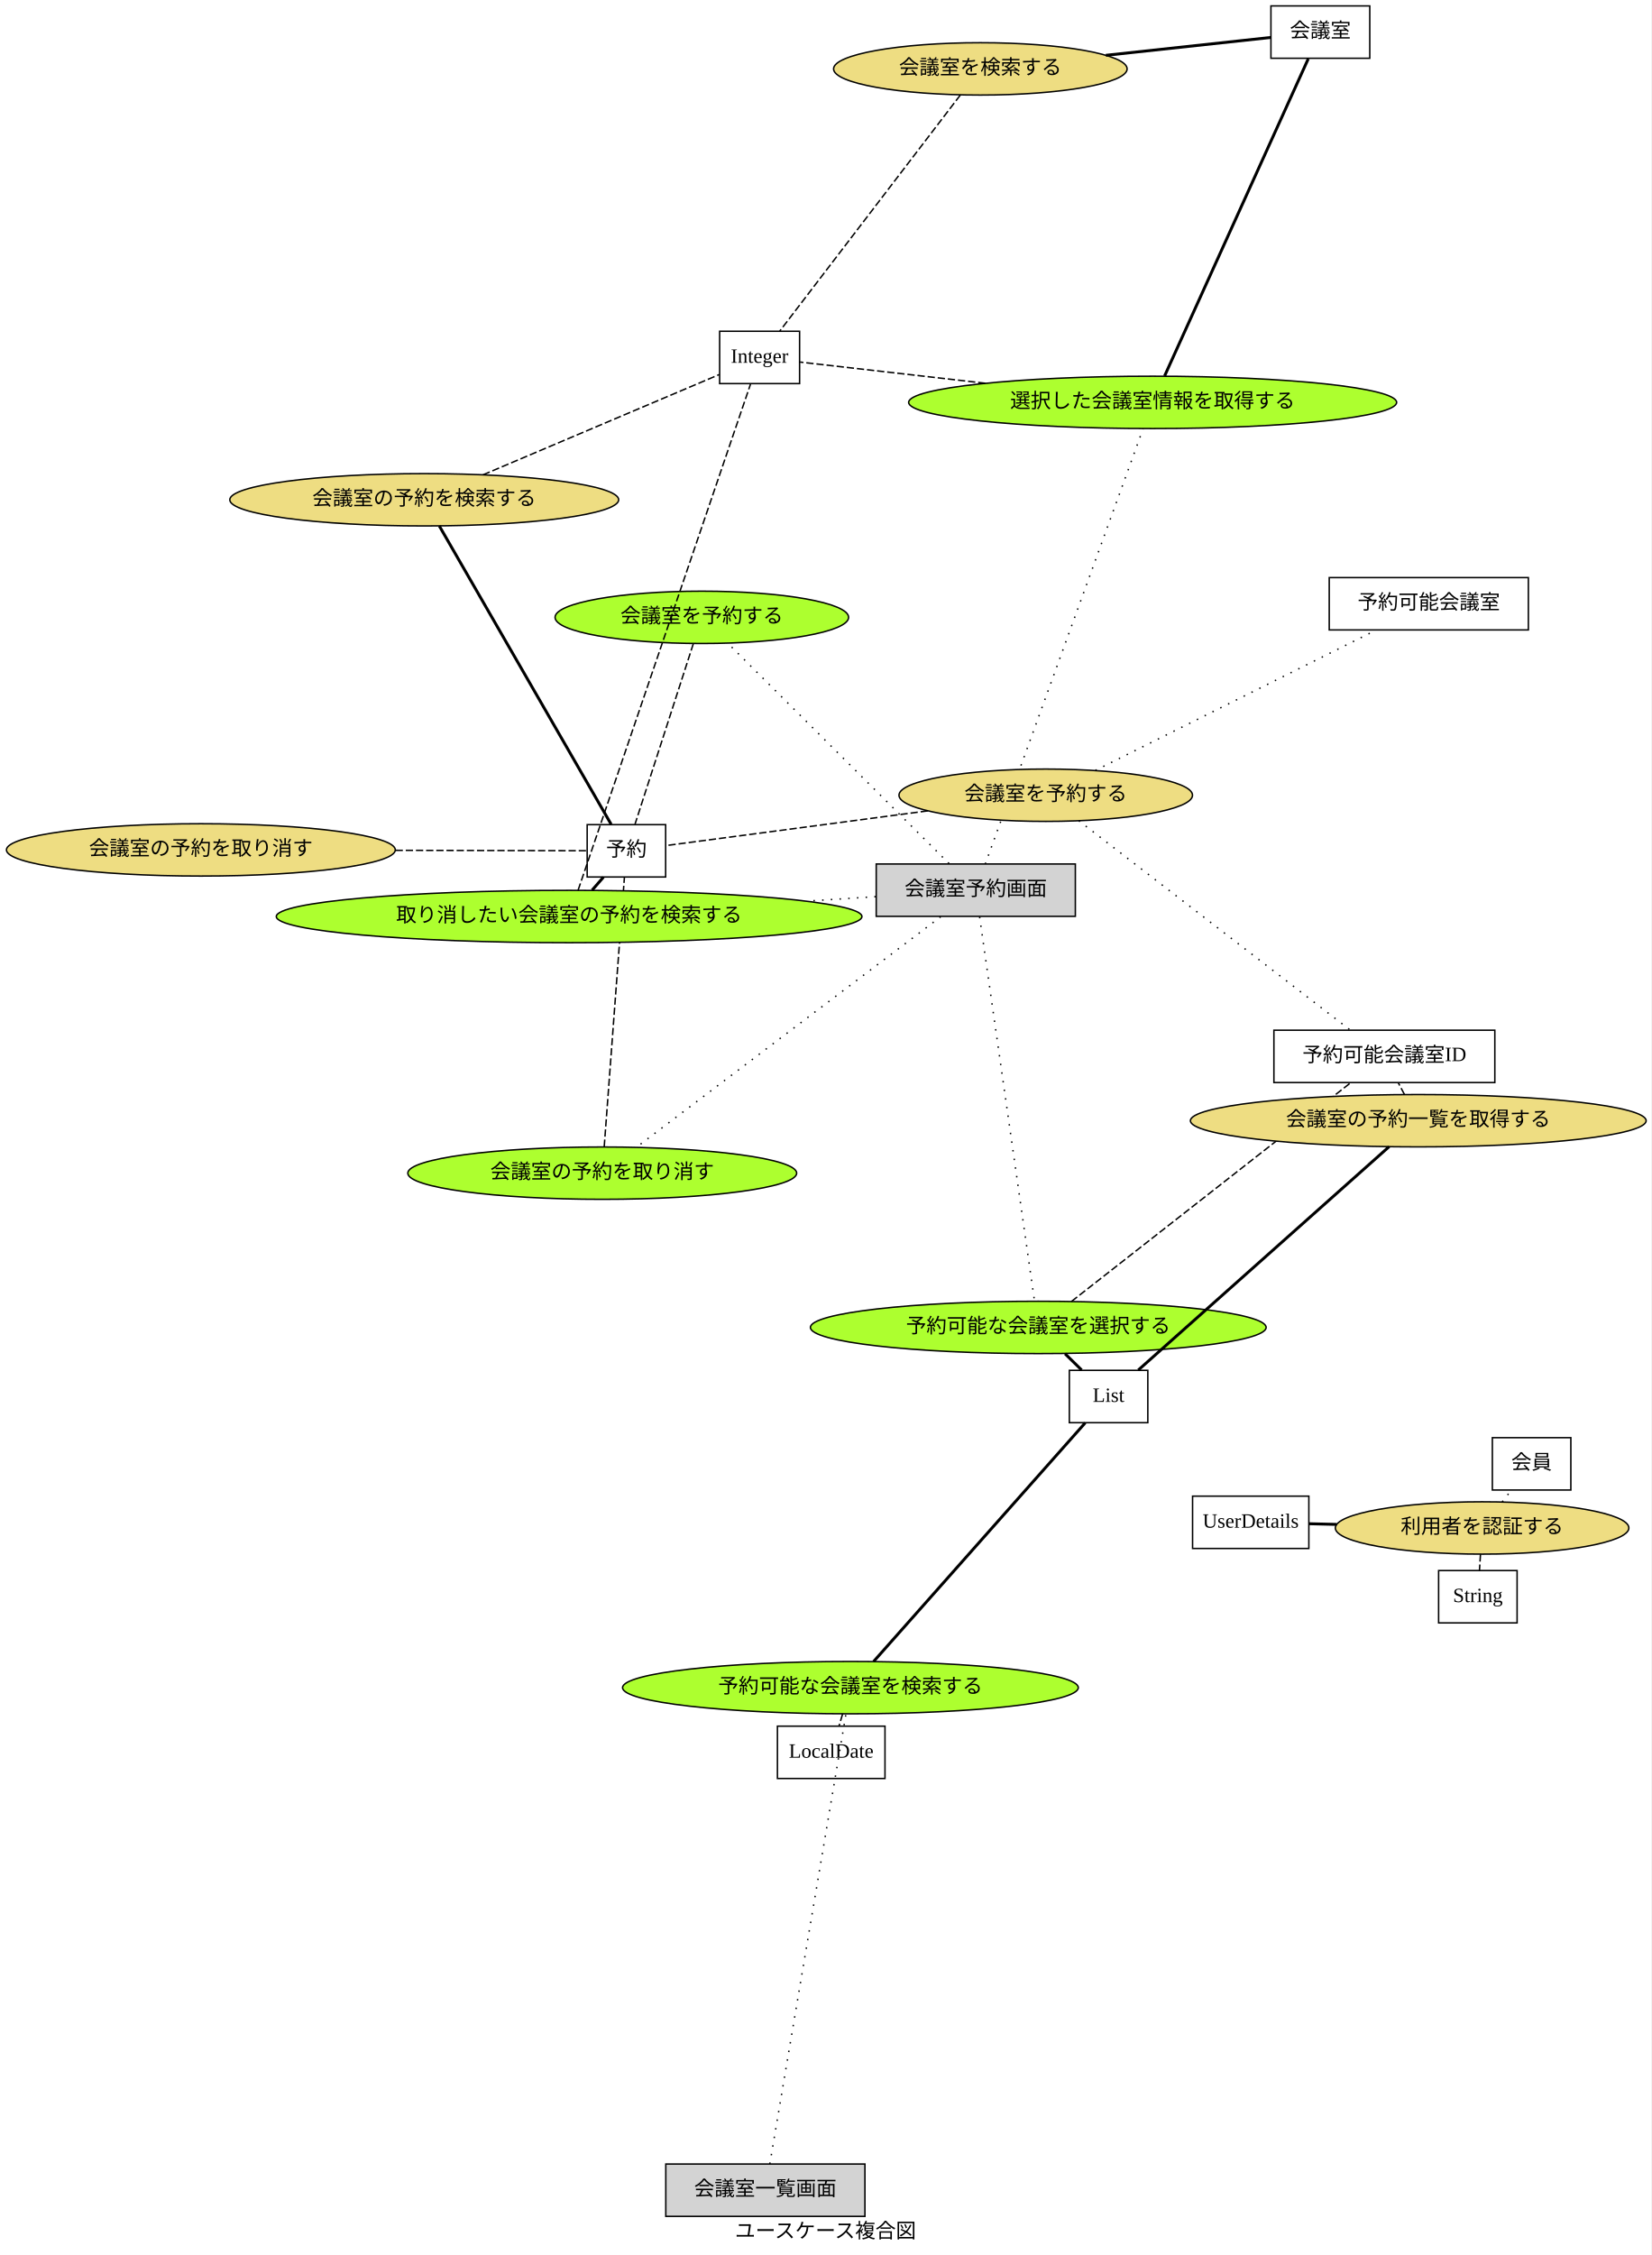
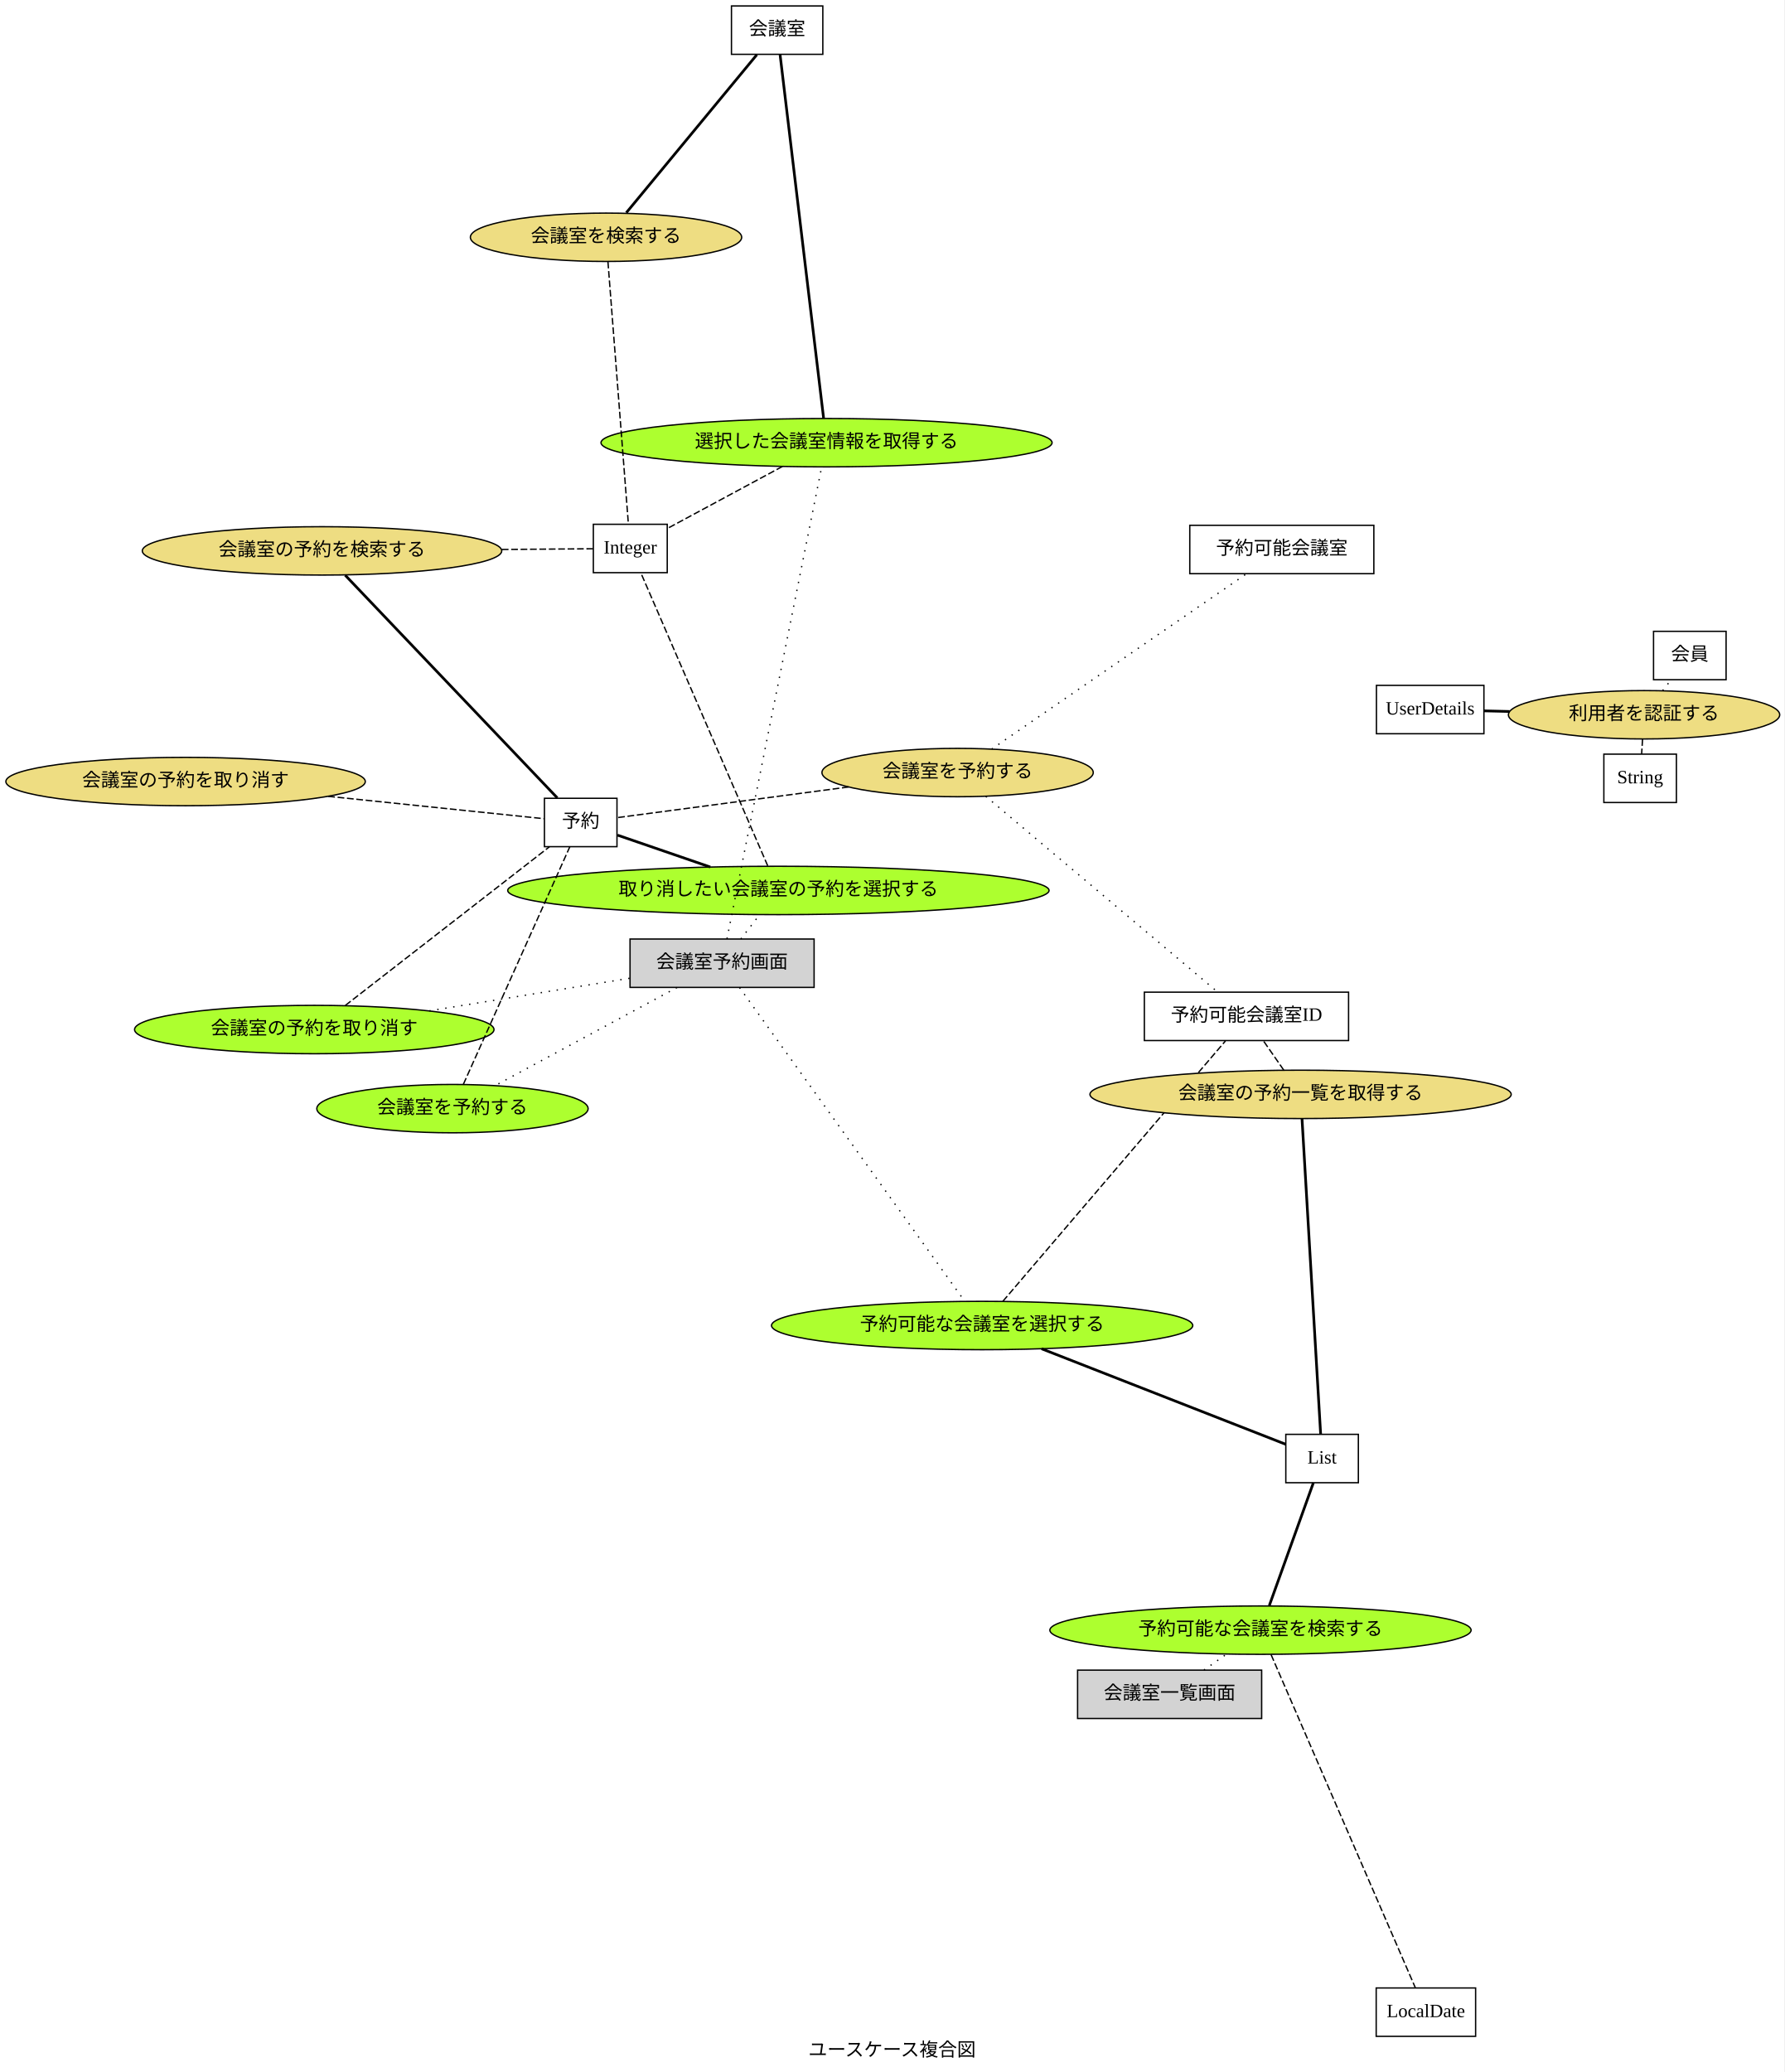
- <svg xmlns="http://www.w3.org/2000/svg" xmlns:xlink="http://www.w3.org/1999/xlink" width="1136pt" height="1551pt" viewBox="0.00 0.00 1136.00 1551.00">
-   <g id="graph0" class="graph" transform="scale(1 1) rotate(0) translate(4 1524)">
-     <polygon fill="white" stroke="transparent" points="-4,27 -4,-1524 1132,-1524 1132,27 -4,27" />
-     <text text-anchor="middle" x="564" y="15.2" font-family="Times New Roman,serif" font-size="14.00">ユースケース複合図
+ <svg xmlns="http://www.w3.org/2000/svg" xmlns:xlink="http://www.w3.org/1999/xlink" width="1328pt" height="1542pt" viewBox="0.00 0.00 1328.00 1542.00">
+   <g id="graph0" class="graph" transform="scale(1 1) rotate(0) translate(4 1515)">
+     <polygon fill="white" stroke="transparent" points="-4,27 -4,-1515 1324,-1515 1324,27 -4,27" />
+     <text text-anchor="middle" x="660" y="15.2" font-family="Times New Roman,serif" font-size="14.00">ユースケース複合図
        </text>
    <g id="node1" class="node">
      <g id="a_node1">
        <a xlink:href="https://github.com/k2works/application_programing_excercise_2022/tree/take13/src/main/java/mrs/application/scenario/MeetingRoomReservationScenario.java" xlink:title="MeetingRoomReservationScenario.cancel(Reservation)">
-           <ellipse fill="greenyellow" stroke="black" cx="410.34" cy="-717.1" rx="133.78" ry="18" />
-           <text text-anchor="middle" x="410.34" y="-713.4" font-family="Times New Roman,serif" font-size="14.00">会議室の予約を取り消す
+           <ellipse fill="greenyellow" stroke="black" cx="229.92" cy="-748.8" rx="133.78" ry="18" />
+           <text text-anchor="middle" x="229.92" y="-745.1" font-family="Times New Roman,serif" font-size="14.00">会議室の予約を取り消す
                    </text>
        </a>
      </g>
    </g>
    <g id="node2" class="node">
      <g id="a_node2">
        <a xlink:title="Reservation">
-           <polygon fill="none" stroke="black" points="453.97,-956.8 399.97,-956.8 399.97,-920.8 453.97,-920.8 453.97,-956.8" />
-           <text text-anchor="middle" x="426.97" y="-935.1" font-family="Times New Roman,serif" font-size="14.00">予約
+           <polygon fill="none" stroke="black" points="455.22,-920.9 401.22,-920.9 401.22,-884.9 455.22,-884.9 455.22,-920.9" />
+           <text text-anchor="middle" x="428.22" y="-899.2" font-family="Times New Roman,serif" font-size="14.00">予約
                    </text>
        </a>
      </g>
    </g>
    <g id="edge1" class="edge">
-       <path fill="none" stroke="black" stroke-dasharray="5,2" d="M411.7,-735.24C414.83,-776.92 422.49,-879.1 425.61,-920.72" />
+       <path fill="none" stroke="black" stroke-dasharray="5,2" d="M253.06,-766.78C291.17,-796.39 366.72,-855.1 404.93,-884.8" />
    </g>
    <g id="node7" class="node">
      <g id="a_node7">
        <a xlink:href="https://github.com/k2works/application_programing_excercise_2022/tree/take13/src/main/java/mrs/application/scenario/MeetingRoomReservationScenario.java" xlink:title="MeetingRoomReservationScenario.findOne(Integer)">
-           <ellipse fill="greenyellow" stroke="black" cx="387.55" cy="-893.61" rx="201.46" ry="18" />
-           <text text-anchor="middle" x="387.55" y="-889.91" font-family="Times New Roman,serif" font-size="14.00">取り消したい会議室の予約を検索する
+           <ellipse fill="greenyellow" stroke="black" cx="575.36" cy="-852.32" rx="201.46" ry="18" />
+           <text text-anchor="middle" x="575.36" y="-848.62" font-family="Times New Roman,serif" font-size="14.00">取り消したい会議室の予約を選択する
                    </text>
        </a>
      </g>
    </g>
    <g id="edge6" class="edge">
-       <path fill="none" stroke="black" stroke-width="2" d="M411.16,-920.68C408.59,-917.73 405.93,-914.68 403.36,-911.73" />
+       <path fill="none" stroke="black" stroke-width="2" d="M455.55,-893.51C474.92,-886.85 501.47,-877.72 524.65,-869.75" />
    </g>
    <g id="node13" class="node">
      <g id="a_node13">
        <a xlink:href="https://github.com/k2works/application_programing_excercise_2022/tree/take13/src/main/java/mrs/application/service/reservation/ReservationService.java" xlink:title="ReservationService.findOne(Integer)">
-           <ellipse fill="#eedd82" stroke="black" cx="287.87" cy="-1180.25" rx="133.78" ry="18" />
-           <text text-anchor="middle" x="287.87" y="-1176.55" font-family="Times New Roman,serif" font-size="14.00">会議室の予約を検索する
+           <ellipse fill="#eedd82" stroke="black" cx="235.68" cy="-1105.03" rx="133.78" ry="18" />
+           <text text-anchor="middle" x="235.68" y="-1101.33" font-family="Times New Roman,serif" font-size="14.00">会議室の予約を検索する
                    </text>
        </a>
      </g>
    </g>
    <g id="edge15" class="edge">
-       <path fill="none" stroke="black" stroke-width="2" d="M416.51,-956.95C390.67,-1001.8 324.02,-1117.49 298.26,-1162.22" />
+       <path fill="none" stroke="black" stroke-width="2" d="M410.8,-921.2C374.14,-959.68 289.43,-1048.6 252.93,-1086.92" />
    </g>
    <g id="node3" class="node">
      <g id="a_node3">
        <a xlink:title="ReservationsController">
-           <polygon fill="lightgray" stroke="black" points="735.84,-929.74 598.84,-929.74 598.84,-893.74 735.84,-893.74 735.84,-929.74" />
-           <text text-anchor="middle" x="667.34" y="-908.04" font-family="Times New Roman,serif" font-size="14.00">会議室予約画面
+           <polygon fill="lightgray" stroke="black" points="601.94,-816.17 464.94,-816.17 464.94,-780.17 601.94,-780.17 601.94,-816.17" />
+           <text text-anchor="middle" x="533.44" y="-794.47" font-family="Times New Roman,serif" font-size="14.00">会議室予約画面
                    </text>
        </a>
      </g>
    </g>
    <g id="edge2" class="edge">
-       <path fill="none" stroke="black" stroke-dasharray="1,5" d="M643.16,-893.43C593.93,-856.14 482.6,-771.82 433.9,-734.94" />
+       <path fill="none" stroke="black" stroke-dasharray="1,5" d="M464.57,-786.96C420.32,-779.77 362.51,-770.36 315.34,-762.69" />
    </g>
    <g id="node4" class="node">
      <g id="a_node4">
        <a xlink:href="https://github.com/k2works/application_programing_excercise_2022/tree/take13/src/main/java/mrs/application/scenario/MeetingRoomReservationScenario.java" xlink:title="MeetingRoomReservationScenario.findMeetingRoom(Integer)">
-           <ellipse fill="greenyellow" stroke="black" cx="789.01" cy="-1247.24" rx="167.87" ry="18" />
-           <text text-anchor="middle" x="789.01" y="-1243.54" font-family="Times New Roman,serif" font-size="14.00">選択した会議室情報を取得する
+           <ellipse fill="greenyellow" stroke="black" cx="611.2" cy="-1185.55" rx="167.87" ry="18" />
+           <text text-anchor="middle" x="611.2" y="-1181.85" font-family="Times New Roman,serif" font-size="14.00">選択した会議室情報を取得する
                    </text>
        </a>
      </g>
    </g>
    <g id="edge5" class="edge">
-       <path fill="none" stroke="black" stroke-dasharray="1,5" d="M673.88,-929.77C695,-988.03 761.26,-1170.73 782.44,-1229.11" />
+       <path fill="none" stroke="black" stroke-dasharray="1,5" d="M537.09,-816.33C550.15,-881.4 594.51,-1102.42 607.56,-1167.42" />
    </g>
    <g id="edge8" class="edge">
-       <path fill="none" stroke="black" stroke-dasharray="1,5" d="M598.53,-907.28C583.73,-906.32 567.48,-905.27 550.77,-904.18" />
+       <path fill="none" stroke="black" stroke-dasharray="1,5" d="M547.4,-816.2C551.88,-821.98 556.84,-828.39 561.32,-834.18" />
    </g>
    <g id="node8" class="node">
      <g id="a_node8">
        <a xlink:href="https://github.com/k2works/application_programing_excercise_2022/tree/take13/src/main/java/mrs/application/scenario/MeetingRoomReservationScenario.java" xlink:title="MeetingRoomReservationScenario.findReservations(ReservableRoomId)">
-           <ellipse fill="greenyellow" stroke="black" cx="710.33" cy="-610.99" rx="156.77" ry="18" />
-           <text text-anchor="middle" x="710.33" y="-607.29" font-family="Times New Roman,serif" font-size="14.00">予約可能な会議室を選択する
+           <ellipse fill="greenyellow" stroke="black" cx="727.01" cy="-528.54" rx="156.77" ry="18" />
+           <text text-anchor="middle" x="727.01" y="-524.84" font-family="Times New Roman,serif" font-size="14.00">予約可能な会議室を選択する
                    </text>
        </a>
      </g>
    </g>
    <g id="edge11" class="edge">
-       <path fill="none" stroke="black" stroke-dasharray="1,5" d="M669.96,-893.38C677.65,-839.56 700.09,-682.62 707.74,-629.11" />
+       <path fill="none" stroke="black" stroke-dasharray="1,5" d="M546.44,-780.06C581.71,-730.94 678.87,-595.6 714.06,-546.57" />
    </g>
    <g id="node11" class="node">
      <g id="a_node11">
        <a xlink:href="https://github.com/k2works/application_programing_excercise_2022/tree/take13/src/main/java/mrs/application/scenario/MeetingRoomReservationScenario.java" xlink:title="MeetingRoomReservationScenario.reserve(Reservation)">
-           <ellipse fill="greenyellow" stroke="black" cx="478.86" cy="-1099.39" rx="100.98" ry="18" />
-           <text text-anchor="middle" x="478.86" y="-1095.69" font-family="Times New Roman,serif" font-size="14.00">会議室を予約する
+           <ellipse fill="greenyellow" stroke="black" cx="332.77" cy="-689.95" rx="100.98" ry="18" />
+           <text text-anchor="middle" x="332.77" y="-686.25" font-family="Times New Roman,serif" font-size="14.00">会議室を予約する
                    </text>
        </a>
      </g>
    </g>
    <g id="edge13" class="edge">
-       <path fill="none" stroke="black" stroke-dasharray="1,5" d="M648.92,-930.07C612.7,-966.13 532.62,-1045.86 496.79,-1081.53" />
+       <path fill="none" stroke="black" stroke-dasharray="1,5" d="M499.85,-780.06C462.14,-759.72 401.4,-726.97 364.48,-707.05" />
    </g>
    <g id="node6" class="node">
      <g id="a_node6">
        <a xlink:title="Integer">
-           <polygon fill="none" stroke="black" points="546.11,-1296.16 491.11,-1296.16 491.11,-1260.16 546.11,-1260.16 546.11,-1296.16" />
-           <text text-anchor="middle" x="518.61" y="-1274.46" font-family="Times New Roman,serif" font-size="14.00">Integer
+           <polygon fill="none" stroke="black" points="492.63,-1124.82 437.63,-1124.82 437.63,-1088.82 492.63,-1088.82 492.63,-1124.82" />
+           <text text-anchor="middle" x="465.13" y="-1103.12" font-family="Times New Roman,serif" font-size="14.00">Integer
                    </text>
        </a>
      </g>
    </g>
    <g id="edge4" class="edge">
-       <path fill="none" stroke="black" stroke-dasharray="5,2" d="M673.94,-1260.4C626.94,-1265.77 576.62,-1271.53 546.39,-1274.98" />
+       <path fill="none" stroke="black" stroke-dasharray="5,2" d="M578.42,-1167.88C552.68,-1154.01 517.24,-1134.91 492.89,-1121.79" />
    </g>
    <g id="node5" class="node">
      <g id="a_node5">
        <a xlink:title="MeetingRoom">
-           <polygon fill="none" stroke="black" points="938.4,-1519.93 870.4,-1519.93 870.4,-1483.93 938.4,-1483.93 938.4,-1519.93" />
-           <text text-anchor="middle" x="904.4" y="-1498.23" font-family="Times New Roman,serif" font-size="14.00">会議室
+           <polygon fill="none" stroke="black" points="608.43,-1510.57 540.43,-1510.57 540.43,-1474.57 608.43,-1474.57 608.43,-1510.57" />
+           <text text-anchor="middle" x="574.43" y="-1488.87" font-family="Times New Roman,serif" font-size="14.00">会議室
                    </text>
        </a>
      </g>
    </g>
    <g id="edge3" class="edge">
-       <path fill="none" stroke="black" stroke-width="2" d="M896.1,-1483.61C874.81,-1436.62 818.44,-1312.2 797.23,-1265.39" />
+       <path fill="none" stroke="black" stroke-width="2" d="M576.62,-1474.28C583.16,-1419.67 602.5,-1258.22 609.02,-1203.74" />
    </g>
    <g id="node17" class="node">
      <g id="a_node17">
        <a xlink:href="https://github.com/k2works/application_programing_excercise_2022/tree/take13/src/main/java/mrs/application/service/room/RoomService.java" xlink:title="RoomService.findMeetingRoom(Integer)">
-           <ellipse fill="#eedd82" stroke="black" cx="670.48" cy="-1476.62" rx="100.98" ry="18" />
-           <text text-anchor="middle" x="670.48" y="-1472.92" font-family="Times New Roman,serif" font-size="14.00">会議室を検索する
+           <ellipse fill="#eedd82" stroke="black" cx="447.07" cy="-1338.42" rx="100.98" ry="18" />
+           <text text-anchor="middle" x="447.07" y="-1334.72" font-family="Times New Roman,serif" font-size="14.00">会議室を検索する
                    </text>
        </a>
      </g>
    </g>
    <g id="edge22" class="edge">
-       <path fill="none" stroke="black" stroke-width="2" d="M870.38,-1498.25C840.67,-1495.03 796.24,-1490.23 756.81,-1485.96" />
+       <path fill="none" stroke="black" stroke-width="2" d="M559.32,-1474.28C534.81,-1444.61 486.66,-1386.34 462.16,-1356.69" />
    </g>
    <g id="edge7" class="edge">
-       <path fill="none" stroke="black" stroke-dasharray="5,2" d="M393.7,-911.64C415.66,-976.09 490.14,-1194.63 512.33,-1259.72" />
+       <path fill="none" stroke="black" stroke-dasharray="5,2" d="M567.43,-870.62C547.09,-917.58 493.24,-1041.91 472.98,-1088.69" />
    </g>
    <g id="node10" class="node">
      <g id="a_node10">
        <a xlink:title="ReservableRoomId">
-           <polygon fill="none" stroke="black" points="1024.44,-815.42 872.44,-815.42 872.44,-779.42 1024.44,-779.42 1024.44,-815.42" />
-           <text text-anchor="middle" x="948.44" y="-793.72" font-family="Times New Roman,serif" font-size="14.00">予約可能会議室ID
+           <polygon fill="none" stroke="black" points="999.75,-776.62 847.75,-776.62 847.75,-740.62 999.75,-740.62 999.75,-776.62" />
+           <text text-anchor="middle" x="923.75" y="-754.92" font-family="Times New Roman,serif" font-size="14.00">予約可能会議室ID
                    </text>
        </a>
      </g>
    </g>
    <g id="edge10" class="edge">
-       <path fill="none" stroke="black" stroke-dasharray="5,2" d="M733.16,-628.86C778.55,-664.41 879.7,-743.6 925.32,-779.33" />
+       <path fill="none" stroke="black" stroke-dasharray="5,2" d="M742.45,-546.59C779.13,-589.5 871.22,-697.19 908.11,-740.33" />
    </g>
    <g id="node9" class="node">
      <g id="a_node9">
        <a xlink:title="List">
-           <polygon fill="none" stroke="black" points="785.7,-581.47 731.7,-581.47 731.7,-545.47 785.7,-545.47 785.7,-581.47" />
-           <text text-anchor="middle" x="758.7" y="-559.77" font-family="Times New Roman,serif" font-size="14.00">List
+           <polygon fill="none" stroke="black" points="1007.04,-447.55 953.04,-447.55 953.04,-411.55 1007.04,-411.55 1007.04,-447.55" />
+           <text text-anchor="middle" x="980.04" y="-425.85" font-family="Times New Roman,serif" font-size="14.00">List
                    </text>
        </a>
      </g>
    </g>
    <g id="edge9" class="edge">
-       <path fill="none" stroke="black" stroke-width="2" d="M740.14,-581.71C736.41,-585.37 732.49,-589.22 728.76,-592.88" />
+       <path fill="none" stroke="black" stroke-width="2" d="M952.96,-440.14C909.48,-457.15 823.69,-490.71 771.24,-511.24" />
    </g>
    <g id="node14" class="node">
      <g id="a_node14">
        <a xlink:href="https://github.com/k2works/application_programing_excercise_2022/tree/take13/src/main/java/mrs/application/service/reservation/ReservationService.java" xlink:title="ReservationService.findReservations(ReservableRoomId)">
-           <ellipse fill="#eedd82" stroke="black" cx="971.77" cy="-753.17" rx="156.77" ry="18" />
-           <text text-anchor="middle" x="971.77" y="-749.47" font-family="Times New Roman,serif" font-size="14.00">会議室の予約一覧を取得する
+           <ellipse fill="#eedd82" stroke="black" cx="964.03" cy="-700.56" rx="156.77" ry="18" />
+           <text text-anchor="middle" x="964.03" y="-696.86" font-family="Times New Roman,serif" font-size="14.00">会議室の予約一覧を取得する
                    </text>
        </a>
      </g>
    </g>
    <g id="edge17" class="edge">
-       <path fill="none" stroke="black" stroke-width="2" d="M779.13,-581.66C819.96,-618.01 911.19,-699.24 951.71,-735.32" />
+       <path fill="none" stroke="black" stroke-width="2" d="M978.96,-447.75C976.05,-497.12 968.01,-633.15 965.1,-682.43" />
    </g>
    <g id="node18" class="node">
      <g id="a_node18">
        <a xlink:href="https://github.com/k2works/application_programing_excercise_2022/tree/take13/src/main/java/mrs/application/service/room/RoomService.java" xlink:title="RoomService.findReservableRooms(LocalDate)">
-           <ellipse fill="greenyellow" stroke="black" cx="581.09" cy="-363.23" rx="156.77" ry="18" />
-           <text text-anchor="middle" x="581.09" y="-359.53" font-family="Times New Roman,serif" font-size="14.00">予約可能な会議室を検索する
+           <ellipse fill="greenyellow" stroke="black" cx="934.18" cy="-301.83" rx="156.77" ry="18" />
+           <text text-anchor="middle" x="934.18" y="-298.13" font-family="Times New Roman,serif" font-size="14.00">予約可能な会議室を検索する
                    </text>
        </a>
      </g>
    </g>
    <g id="edge24" class="edge">
-       <path fill="none" stroke="black" stroke-width="2" d="M742.62,-545.35C708.81,-507.22 630.67,-419.13 597,-381.17" />
+       <path fill="none" stroke="black" stroke-width="2" d="M973.56,-411.52C964.87,-387.31 949.52,-344.54 940.77,-320.18" />
    </g>
    <g id="edge12" class="edge">
-       <path fill="none" stroke="black" stroke-dasharray="5,2" d="M473.01,-1081.28C463.04,-1050.44 442.88,-988.05 432.88,-957.09" />
+       <path fill="none" stroke="black" stroke-dasharray="5,2" d="M340.91,-708.11C358.94,-748.34 402.09,-844.6 420.1,-884.79" />
    </g>
    <g id="node12" class="node">
      <g id="a_node12">
        <a xlink:href="https://github.com/k2works/application_programing_excercise_2022/tree/take13/src/main/java/mrs/application/service/reservation/ReservationService.java" xlink:title="ReservationService.cancel(Reservation)">
-           <ellipse fill="#eedd82" stroke="black" cx="134.2" cy="-939.44" rx="133.78" ry="18" />
-           <text text-anchor="middle" x="134.2" y="-935.74" font-family="Times New Roman,serif" font-size="14.00">会議室の予約を取り消す
+           <ellipse fill="#eedd82" stroke="black" cx="134.13" cy="-933.37" rx="133.78" ry="18" />
+           <text text-anchor="middle" x="134.13" y="-929.67" font-family="Times New Roman,serif" font-size="14.00">会議室の予約を取り消す
                    </text>
        </a>
      </g>
    </g>
    <g id="edge14" class="edge">
-       <path fill="none" stroke="black" stroke-dasharray="5,2" d="M268.16,-939.15C317.85,-939.04 369.46,-938.92 399.87,-938.86" />
+       <path fill="none" stroke="black" stroke-dasharray="5,2" d="M240.31,-922.37C297.89,-916.4 364.56,-909.5 400.98,-905.72" />
    </g>
    <g id="edge16" class="edge">
-       <path fill="none" stroke="black" stroke-dasharray="5,2" d="M328.32,-1197.42C374.98,-1217.21 450.44,-1249.23 490.9,-1266.4" />
+       <path fill="none" stroke="black" stroke-dasharray="5,2" d="M369.48,-1106.08C395.25,-1106.28 419.69,-1106.47 437.41,-1106.61" />
    </g>
    <g id="edge18" class="edge">
-       <path fill="none" stroke="black" stroke-dasharray="5,2" d="M962.28,-771.17C960.87,-773.85 959.41,-776.62 957.99,-779.3" />
+       <path fill="none" stroke="black" stroke-dasharray="5,2" d="M951.51,-718.61C946.7,-725.53 941.22,-733.43 936.4,-740.37" />
    </g>
    <g id="node15" class="node">
      <g id="a_node15">
        <a xlink:href="https://github.com/k2works/application_programing_excercise_2022/tree/take13/src/main/java/mrs/application/service/reservation/ReservationService.java" xlink:title="ReservationService.reserve(Reservation)">
-           <ellipse fill="#eedd82" stroke="black" cx="715.47" cy="-977.04" rx="100.98" ry="18" />
-           <text text-anchor="middle" x="715.47" y="-973.34" font-family="Times New Roman,serif" font-size="14.00">会議室を予約する
+           <ellipse fill="#eedd82" stroke="black" cx="708.75" cy="-940.06" rx="100.98" ry="18" />
+           <text text-anchor="middle" x="708.75" y="-936.36" font-family="Times New Roman,serif" font-size="14.00">会議室を予約する
                    </text>
        </a>
      </g>
    </g>
    <g id="edge19" class="edge">
-       <path fill="none" stroke="black" stroke-dasharray="5,2" d="M634.34,-966.29C573.84,-958.27 494.89,-947.8 454.06,-942.39" />
+       <path fill="none" stroke="black" stroke-dasharray="5,2" d="M627.61,-929.32C569.52,-921.62 494.86,-911.73 455.43,-906.51" />
    </g>
    <g id="edge20" class="edge">
-       <path fill="none" stroke="black" stroke-dasharray="1,5" d="M738.23,-959.49C782.54,-925.33 879.96,-850.22 924.89,-815.58" />
+       <path fill="none" stroke="black" stroke-dasharray="1,5" d="M729.76,-922.34C770.76,-887.74 861.02,-811.56 902.34,-776.69" />
    </g>
    <g id="node16" class="node">
      <g id="a_node16">
        <a xlink:title="ReservableRoom">
-           <polygon fill="none" stroke="black" points="1047.51,-1126.73 910.51,-1126.73 910.51,-1090.73 1047.51,-1090.73 1047.51,-1126.73" />
-           <text text-anchor="middle" x="979.01" y="-1105.03" font-family="Times New Roman,serif" font-size="14.00">予約可能会議室
+           <polygon fill="none" stroke="black" points="1018.56,-1124.07 881.56,-1124.07 881.56,-1088.07 1018.56,-1088.07 1018.56,-1124.07" />
+           <text text-anchor="middle" x="950.06" y="-1102.37" font-family="Times New Roman,serif" font-size="14.00">予約可能会議室
                    </text>
        </a>
      </g>
    </g>
    <g id="edge21" class="edge">
-       <path fill="none" stroke="black" stroke-dasharray="1,5" d="M749.65,-994.12C799.51,-1019.04 891.78,-1065.14 942.77,-1090.63" />
+       <path fill="none" stroke="black" stroke-dasharray="1,5" d="M734.12,-957.52C780.1,-989.15 876.78,-1055.65 923.57,-1087.84" />
    </g>
    <g id="edge23" class="edge">
-       <path fill="none" stroke="black" stroke-dasharray="5,2" d="M656.73,-1458.66C627.89,-1420.97 561.34,-1334 532.43,-1296.22" />
+       <path fill="none" stroke="black" stroke-dasharray="5,2" d="M448.49,-1320.25C451.86,-1276.95 460.35,-1168.12 463.72,-1124.91" />
    </g>
    <g id="node19" class="node">
      <g id="a_node19">
        <a xlink:title="LocalDate">
-           <polygon fill="none" stroke="black" points="604.87,-336.74 530.87,-336.74 530.87,-300.74 604.87,-300.74 604.87,-336.74" />
-           <text text-anchor="middle" x="567.87" y="-315.04" font-family="Times New Roman,serif" font-size="14.00">LocalDate
+           <polygon fill="none" stroke="black" points="1094.31,-35.54 1020.31,-35.54 1020.31,0.46 1094.31,0.46 1094.31,-35.54" />
+           <text text-anchor="middle" x="1057.31" y="-13.84" font-family="Times New Roman,serif" font-size="14.00">LocalDate
                    </text>
        </a>
      </g>
    </g>
    <g id="edge25" class="edge">
-       <path fill="none" stroke="black" stroke-dasharray="5,2" d="M575.71,-345.13C574.91,-342.44 574.09,-339.66 573.28,-336.96" />
+       <path fill="none" stroke="black" stroke-dasharray="5,2" d="M942.07,-283.61C964.31,-232.26 1027.32,-86.77 1049.48,-35.61" />
    </g>
    <g id="node20" class="node">
      <g id="a_node20">
        <a xlink:title="RoomsController">
-           <polygon fill="lightgray" stroke="black" points="591.07,-35.57 454.07,-35.57 454.07,0.43 591.07,0.43 591.07,-35.57" />
-           <text text-anchor="middle" x="522.57" y="-13.87" font-family="Times New Roman,serif" font-size="14.00">会議室一覧画面
+           <polygon fill="lightgray" stroke="black" points="935.06,-272.07 798.06,-272.07 798.06,-236.07 935.06,-236.07 935.06,-272.07" />
+           <text text-anchor="middle" x="866.56" y="-250.37" font-family="Times New Roman,serif" font-size="14.00">会議室一覧画面
                    </text>
        </a>
      </g>
    </g>
    <g id="edge26" class="edge">
-       <path fill="none" stroke="black" stroke-dasharray="1,5" d="M525.63,-35.67C535.72,-95.26 567.84,-284.96 577.98,-344.9" />
+       <path fill="none" stroke="black" stroke-dasharray="1,5" d="M892.12,-272.13C897.51,-275.93 903.19,-279.94 908.58,-283.75" />
    </g>
    <g id="node21" class="node">
      <g id="a_node21">
        <a xlink:href="https://github.com/k2works/application_programing_excercise_2022/tree/take13/src/main/java/mrs/application/service/user/UserService.java" xlink:title="UserService.loadUserByUsername(String)">
-           <ellipse fill="#eedd82" stroke="black" cx="1015.68" cy="-473.06" rx="100.98" ry="18" />
-           <text text-anchor="middle" x="1015.68" y="-469.36" font-family="Times New Roman,serif" font-size="14.00">利用者を認証する
+           <ellipse fill="#eedd82" stroke="black" cx="1219.68" cy="-983.06" rx="100.98" ry="18" />
+           <text text-anchor="middle" x="1219.68" y="-979.36" font-family="Times New Roman,serif" font-size="14.00">利用者を認証する
                    </text>
        </a>
      </g>
    </g>
    <g id="node23" class="node">
      <g id="a_node23">
        <a xlink:title="String">
-           <polygon fill="none" stroke="black" points="1039.76,-443.76 985.76,-443.76 985.76,-407.76 1039.76,-407.76 1039.76,-443.76" />
-           <text text-anchor="middle" x="1012.76" y="-422.06" font-family="Times New Roman,serif" font-size="14.00">String
+           <polygon fill="none" stroke="black" points="1243.76,-953.76 1189.76,-953.76 1189.76,-917.76 1243.76,-917.76 1243.76,-953.76" />
+           <text text-anchor="middle" x="1216.76" y="-932.06" font-family="Times New Roman,serif" font-size="14.00">String
                    </text>
        </a>
      </g>
    </g>
    <g id="edge28" class="edge">
-       <path fill="none" stroke="black" stroke-dasharray="5,2" d="M1014.56,-454.91C1014.33,-451.26 1014.1,-447.43 1013.87,-443.79" />
+       <path fill="none" stroke="black" stroke-dasharray="5,2" d="M1218.56,-964.91C1218.33,-961.26 1218.1,-957.43 1217.87,-953.79" />
    </g>
    <g id="node24" class="node">
      <g id="a_node24">
        <a xlink:title="User">
-           <polygon fill="none" stroke="black" points="1076.74,-535.16 1022.74,-535.16 1022.74,-499.16 1076.74,-499.16 1076.74,-535.16" />
-           <text text-anchor="middle" x="1049.74" y="-513.46" font-family="Times New Roman,serif" font-size="14.00">会員
+           <polygon fill="none" stroke="black" points="1280.74,-1045.16 1226.74,-1045.16 1226.74,-1009.16 1280.74,-1009.16 1280.74,-1045.16" />
+           <text text-anchor="middle" x="1253.74" y="-1023.46" font-family="Times New Roman,serif" font-size="14.00">会員
                    </text>
        </a>
      </g>
    </g>
    <g id="edge29" class="edge">
-       <path fill="none" stroke="black" stroke-dasharray="1,5" d="M1029.53,-491C1031.6,-493.67 1033.72,-496.42 1035.79,-499.1" />
+       <path fill="none" stroke="black" stroke-dasharray="1,5" d="M1233.53,-1001C1235.6,-1003.67 1237.72,-1006.42 1239.79,-1009.1" />
    </g>
    <g id="node22" class="node">
      <g id="a_node22">
        <a xlink:title="UserDetails">
-           <polygon fill="none" stroke="black" points="896.49,-494.95 816.49,-494.95 816.49,-458.95 896.49,-458.95 896.49,-494.95" />
-           <text text-anchor="middle" x="856.49" y="-473.25" font-family="Times New Roman,serif" font-size="14.00">UserDetails
+           <polygon fill="none" stroke="black" points="1100.49,-1004.95 1020.49,-1004.95 1020.49,-968.95 1100.49,-968.95 1100.49,-1004.95" />
+           <text text-anchor="middle" x="1060.49" y="-983.25" font-family="Times New Roman,serif" font-size="14.00">UserDetails
                    </text>
        </a>
      </g>
    </g>
    <g id="edge27" class="edge">
-       <path fill="none" stroke="black" stroke-width="2" d="M896.66,-475.97C902.64,-475.82 909.03,-475.67 915.62,-475.51" />
+       <path fill="none" stroke="black" stroke-width="2" d="M1100.66,-985.97C1106.64,-985.82 1113.03,-985.67 1119.62,-985.51" />
    </g>
  </g>
</svg>
